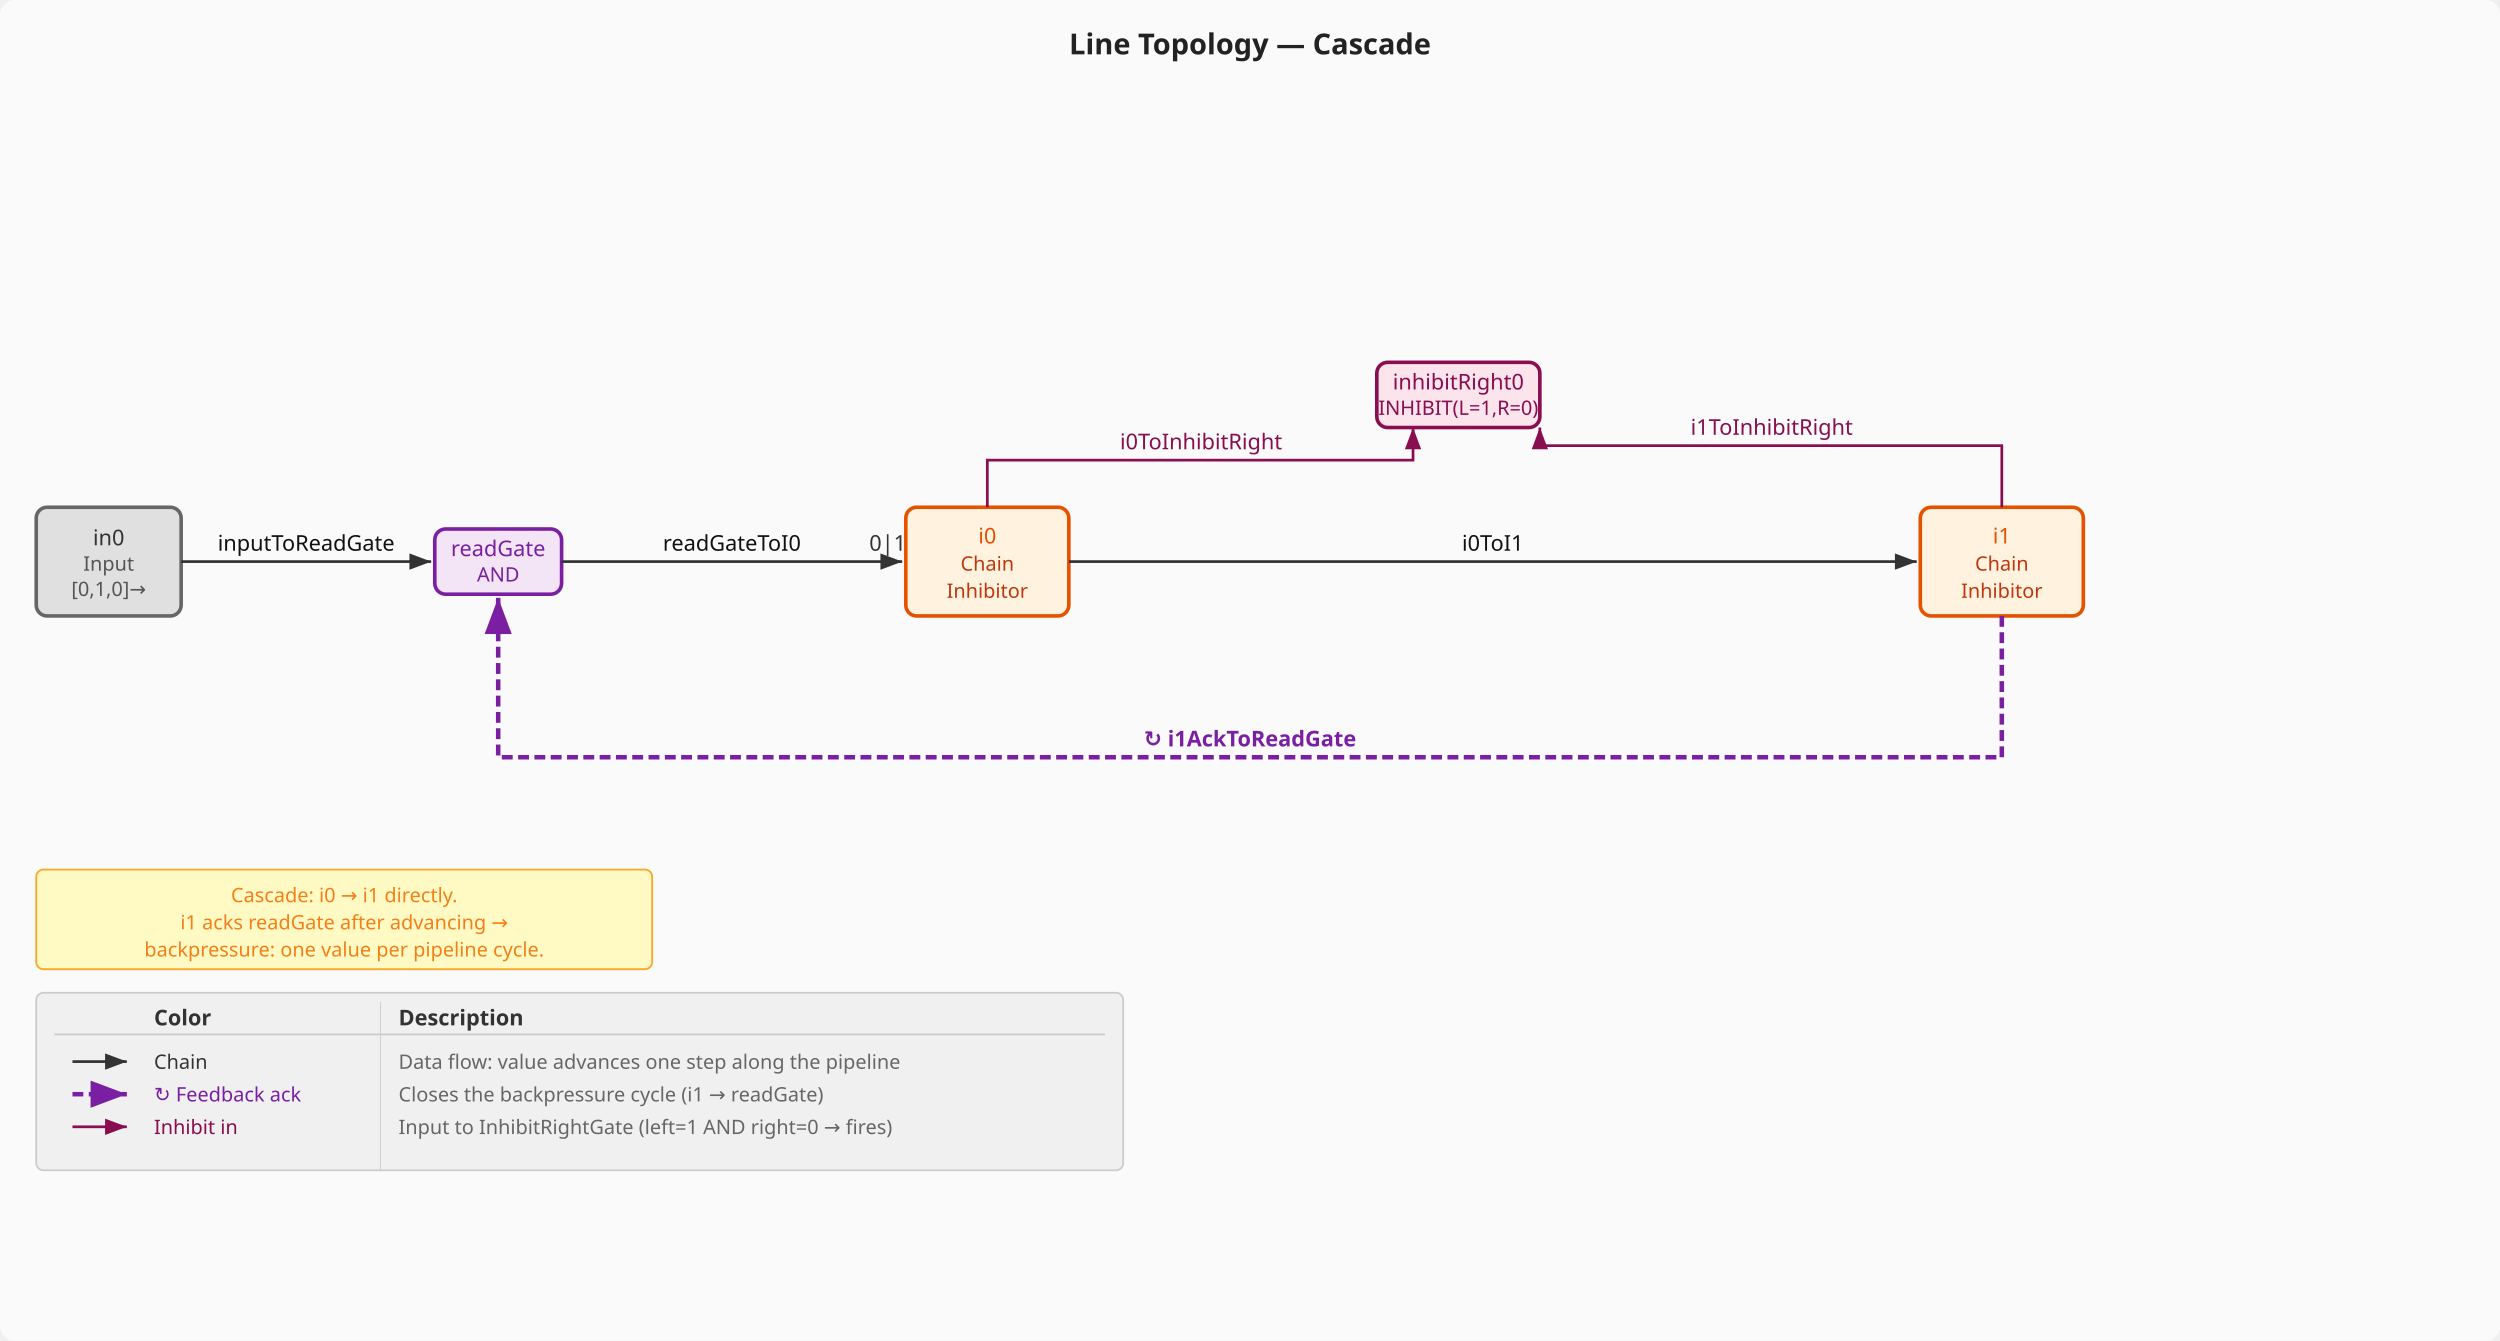
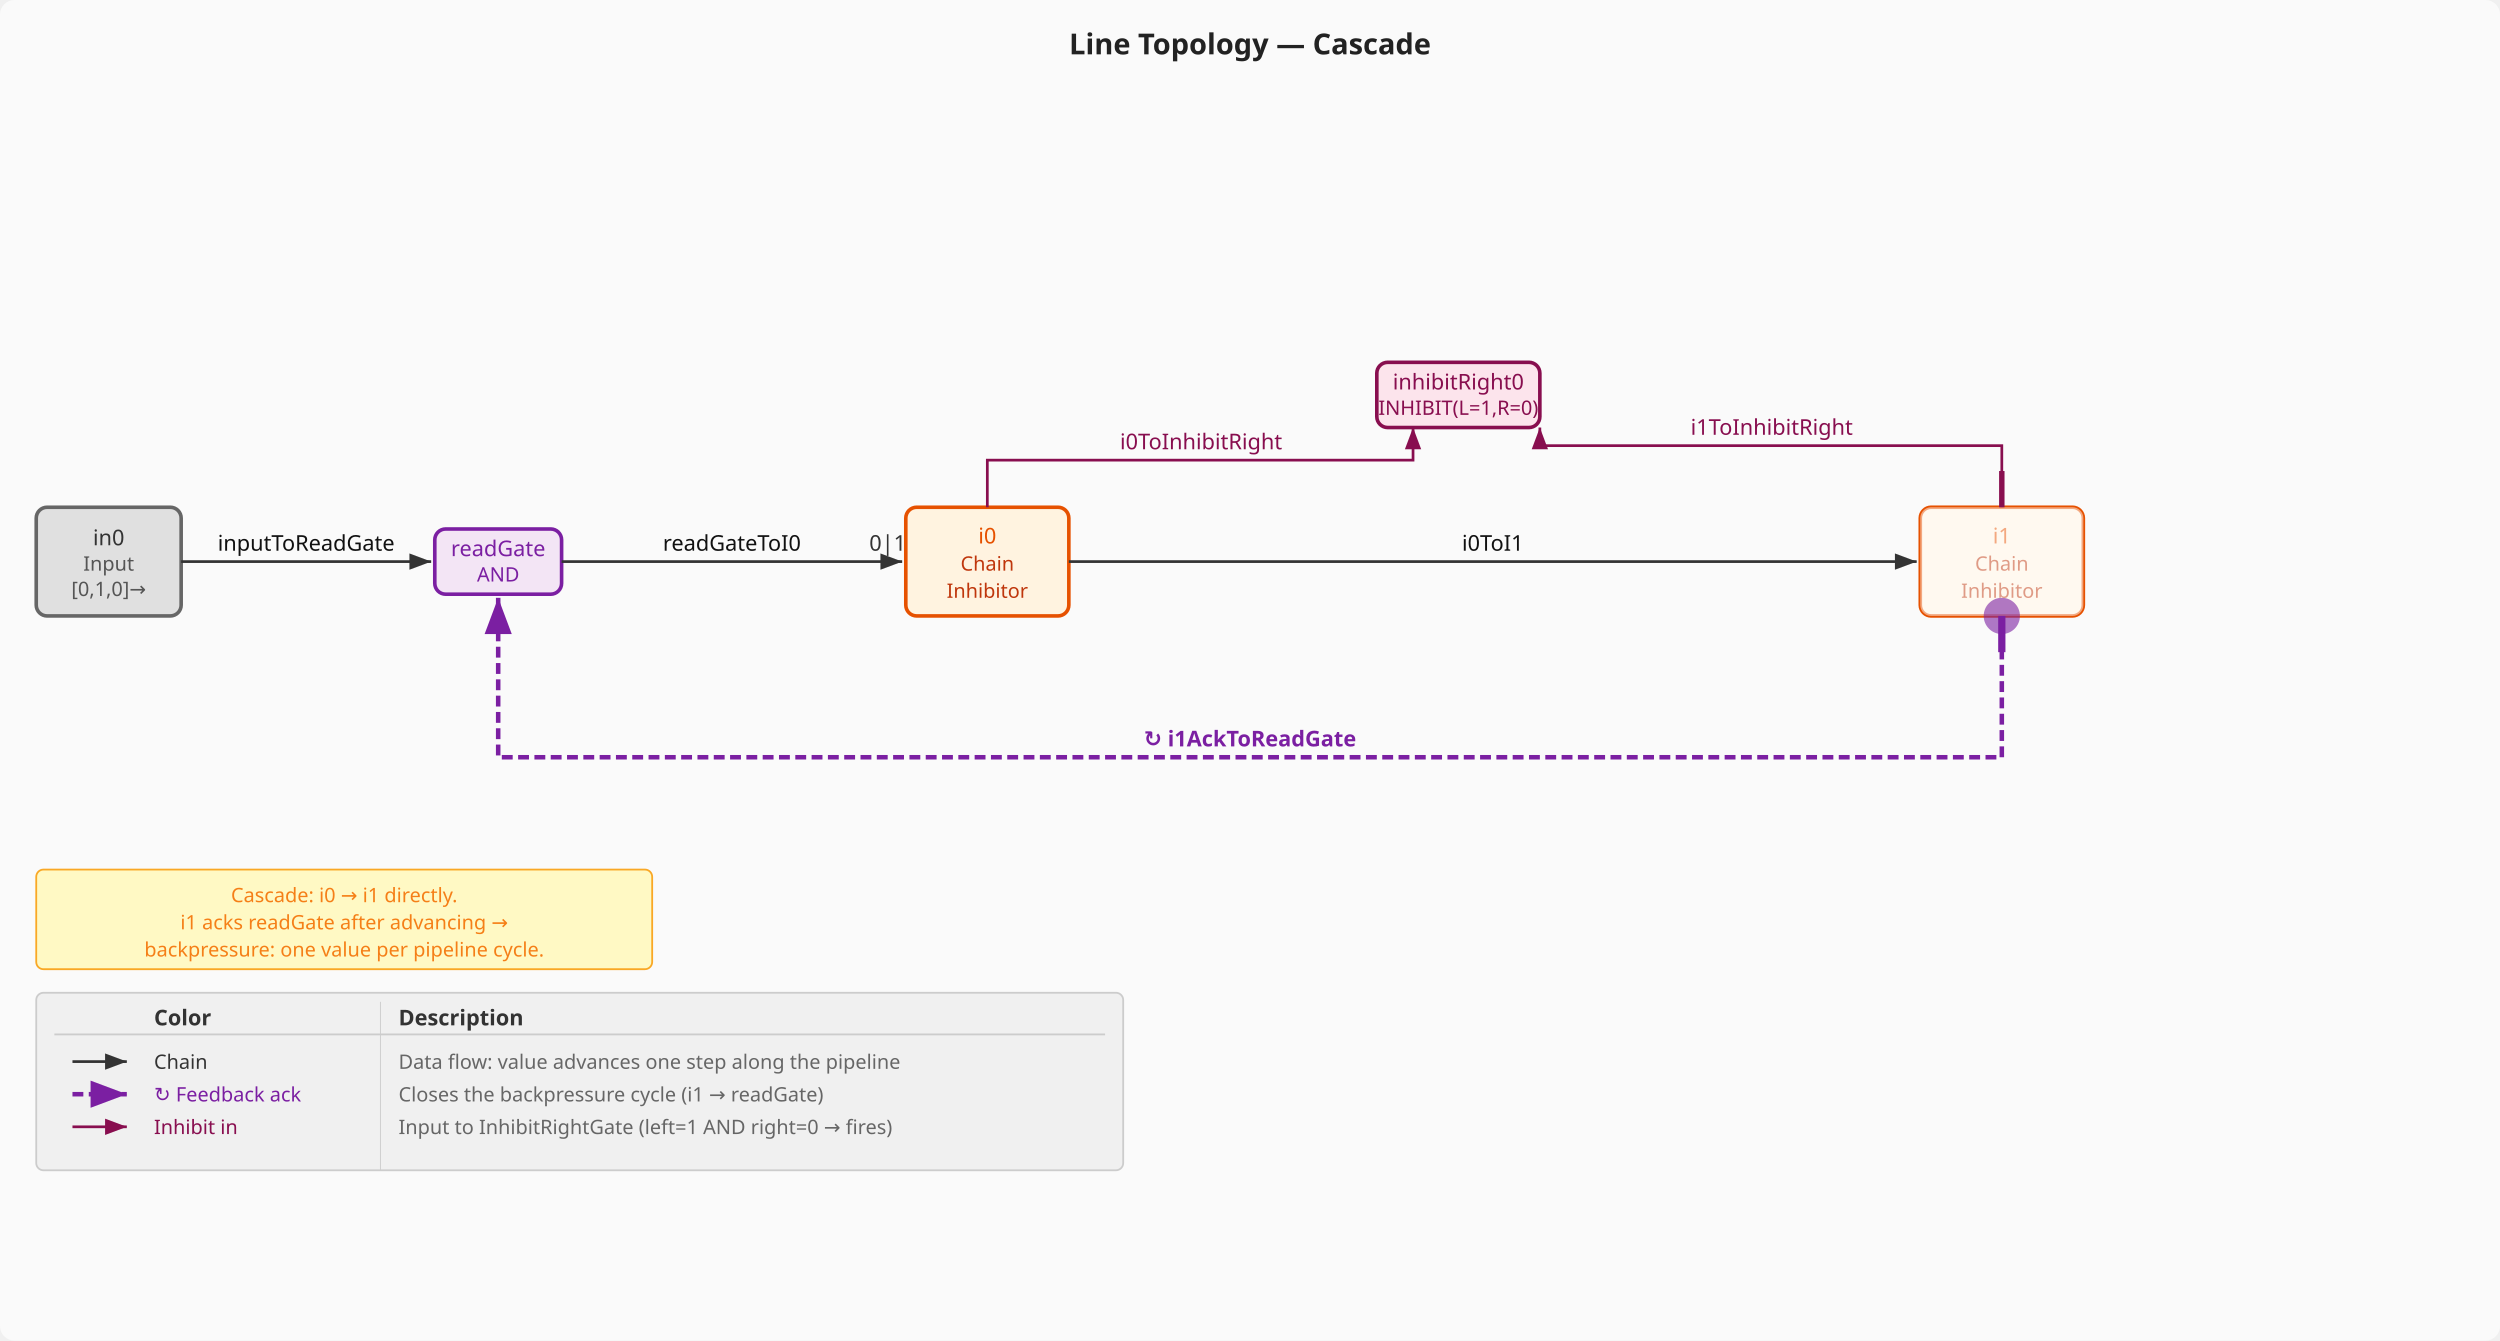
<svg xmlns="http://www.w3.org/2000/svg" viewBox="0 0 1380 740" font-weight="400" font-family="ui-sans-serif, system-ui, sans-serif">
  <style>
    svg { font-family: ui-sans-serif, system-ui, sans-serif; font-size: 12px; font-weight: 400; }

    /* ── Background ─────────────────────────────────────────── */
    .diagram-bg { fill: #fafafa; }

    /* ── Node shapes ─────────────────────────────────────────── */
    .shape-input       { fill: #e0e0e0; stroke: #666;    stroke-width: 2; }
    .shape-inhibitor   { fill: #fff3e0; stroke: #e65100; stroke-width: 2; }
    .shape-and-gate    { fill: #f3e5f5; stroke: #7b1fa2; stroke-width: 2; }
    .shape-inhibit-right { fill: #fce4ec; stroke: #880e4f; stroke-width: 2; }

    /* ── Node text ───────────────────────────────────────────── */
    .node-title    { text-anchor: middle; font-weight: normal; font-size: 12px; }
    .node-sublabel { text-anchor: middle; font-weight: normal; font-size: 11px; }
    .node-type     { text-anchor: middle; font-weight: normal; font-size: 11px; }

    .text-input         { fill: #333; }
    .text-sublabel      { fill: #555; }
    .text-inhibitor     { fill: #e65100; }
    .text-inhibitor-sub { fill: #bf360c; }
    .text-and-gate      { fill: #7b1fa2; }
    .text-inhibit-right { fill: #880e4f; }

    /* ── Edge lines ──────────────────────────────────────────── */
    .chain        { stroke: #333;    stroke-width: 1.5px; fill: none; marker-end: url(#arrow); }
    .feedback-ack { stroke: #7b1fa2; stroke-width: 2.5px; fill: none; stroke-dasharray: 6 3; marker-end: url(#arrow-magenta); }
    .inhibit-in   { stroke: #880e4f; stroke-width: 1.5px; fill: none; marker-end: url(#arrow-pink); }

    /* ── Edge labels ─────────────────────────────────────────── */
    .edge-label  { font-size: 12px; text-anchor: middle; }
    .value-label { font-size: 12px; text-anchor: middle; }

    /* ── Annotation / legend ─────────────────────────────────── */
    .behavior-note-bg  { fill: #fff9c4; stroke: #f9a825; }
    .behavior-note-text { fill: #f57f17; text-anchor: middle; }
    .legend-bg         { fill: #f0f0f0; stroke: #ccc; }
    .legend-heading    { font-weight: bold; font-size: 12px; fill: #333; }
    .legend-name       { font-size: 11px; }
    .legend-desc       { font-size: 11px; fill: #666; }
    .legend-divider    { stroke: #ccc; }
    .title-text        { font-size: 16px; font-weight: bold; fill: #222; text-anchor: middle; }
  </style>
  <defs>
    <marker id="arrow" markerWidth="8" markerHeight="6" refX="8" refY="3" orient="auto">
      <path d="M0,0 L8,3 L0,6" fill="#333" />
    </marker>
    <marker id="arrow-magenta" markerWidth="8" markerHeight="6" refX="8" refY="3" orient="auto">
      <path d="M0,0 L8,3 L0,6" fill="#7b1fa2" />
    </marker>
    <marker id="arrow-pink" markerWidth="8" markerHeight="6" refX="8" refY="3" orient="auto">
      <path d="M0,0 L8,3 L0,6" fill="#880e4f" />
    </marker>
  </defs>
  <rect width="1380" height="740" rx="8" class="diagram-bg" />
  <text x="690" y="30" class="title-text">Line Topology — Cascade</text>
  <g id="node-in0" data-role="input">
    <rect x="20" y="280" width="80" height="60" rx="6" class="shape-input" />
    <text x="60" y="301" font-weight="100" class="node-title text-input">in0</text>
    <text x="60" y="315" font-weight="100" class="node-sublabel text-sublabel">Input</text>
    <text x="60" y="329" font-weight="100" class="node-type text-sublabel">[0,1,0]→</text>
  </g>
  <g id="node-i0" data-role="inhibitor" data-index="0">
    <rect x="500" y="280" width="90" height="60" rx="6" class="shape-inhibitor" />
    <text x="545" y="300" font-weight="100" class="node-title text-inhibitor">i0</text>
    <text x="545" y="315" font-weight="100" class="node-sublabel text-inhibitor-sub">Chain</text>
    <text x="545" y="330" font-weight="100" class="node-sublabel text-inhibitor-sub">Inhibitor</text>
  </g>
  <g id="node-i1" data-role="inhibitor" data-index="1">
    <rect x="1060" y="280" width="90" height="60" rx="6" class="shape-inhibitor" />
    <text x="1105" y="300" font-weight="100" class="node-title text-inhibitor">i1</text>
    <text x="1105" y="315" font-weight="100" class="node-sublabel text-inhibitor-sub">Chain</text>
    <text x="1105" y="330" font-weight="100" class="node-sublabel text-inhibitor-sub">Inhibitor</text>
  </g>
  <g id="node-inhibitRight0" data-role="inhibit-right-gate">
    <rect x="760" y="200" width="90" height="36" rx="6" class="shape-inhibit-right" />
    <text x="805" y="215" font-weight="100" class="node-title text-inhibit-right">inhibitRight0</text>
    <text x="805" y="229" font-weight="100" class="node-type text-inhibit-right">INHIBIT(L=1,R=0)</text>
  </g>
  <g id="node-readGate" data-role="and-gate">
    <rect x="240" y="292" width="70" height="36" rx="6" class="shape-and-gate" />
    <text x="275" y="307" font-weight="100" class="node-title text-and-gate">readGate</text>
    <text x="275" y="321" font-weight="100" class="node-type text-and-gate">AND</text>
  </g>
  <g id="edge-readGateToI0" data-role="edge" class="chain">
    <line x1="310" y1="310" x2="498" y2="310" />
    <text x="404" y="304" font-weight="300" fill="#111" stroke="none" class="edge-label">readGateToI0</text>
    <text x="490" y="304" font-weight="300" fill="#333" stroke="none" class="value-label" text-anchor="end">0|1</text>
  </g>
  <g id="edge-i0ToI1" data-role="edge" class="chain">
    <line x1="590" y1="310" x2="1058" y2="310" />
    <text x="824" y="304" font-weight="300" fill="#111" stroke="none" class="edge-label">i0ToI1</text>
  </g>
  <g id="edge-inputToReadGate" data-role="edge" class="chain">
    <line x1="100" y1="310" x2="238" y2="310" />
    <text x="169" y="304" font-weight="300" fill="#111" stroke="none" class="edge-label" text-anchor="middle">inputToReadGate</text>
  </g>
  <g id="edge-i1AckToReadGate" data-role="edge" class="feedback-ack">
    <path d="M1105,340 L1105,418 L275,418 L275,330" />
    <text x="690" y="412" font-weight="600" fill="#7b1fa2" stroke="none" class="edge-label">↻ i1AckToReadGate</text>
  </g>
  <g id="edge-i0ToInhibitRight" data-role="edge" class="inhibit-in">
    <path d="M545,280 L545,254 L780,254 L780,236" />
    <text x="663" y="248" font-weight="300" fill="#880e4f" stroke="none" class="edge-label">i0ToInhibitRight</text>
  </g>
  <g id="edge-i1ToInhibitRight" data-role="edge" class="inhibit-in">
    <path d="M1105,280 L1105,246 L850,246 L850,236" />
    <text x="978" y="240" font-weight="300" fill="#880e4f" stroke="none" class="edge-label">i1ToInhibitRight</text>
  </g>
  <g id="annotation-backpressure" data-role="annotation">
    <rect x="20" y="480" width="340" height="55" rx="4" class="behavior-note-bg" />
    <text x="190" y="498" font-size="11" class="behavior-note-text">Cascade: i0 → i1 directly.</text>
    <text x="190" y="513" font-size="11" class="behavior-note-text">i1 acks readGate after advancing →</text>
    <text x="190" y="528" font-size="11" class="behavior-note-text">backpressure: one value per pipeline cycle.</text>
  </g>
  <g id="legend" data-role="legend">
    <rect x="20" y="548" width="600" height="98" rx="4" class="legend-bg" />
    <text x="85" y="566" text-anchor="start" class="legend-heading">Color</text>
    <text x="220" y="566" text-anchor="start" class="legend-heading">Description</text>
    <line x1="30" y1="571" x2="610" y2="571" class="legend-divider" stroke-width="1" />
    <line x1="210" y1="553" x2="210" y2="646" class="legend-divider" stroke-width="0.5" />
    <g class="chain">
      <line x1="40" y1="586" x2="70" y2="586" />
    </g>
    <text x="85" y="590" text-anchor="start" class="legend-name" fill="#333">Chain</text>
    <text x="220" y="590" text-anchor="start" class="legend-desc">Data flow: value advances one step along the pipeline</text>
    <g class="feedback-ack">
      <line x1="40" y1="604" x2="70" y2="604" />
    </g>
    <text x="85" y="608" text-anchor="start" class="legend-name" fill="#7b1fa2">↻ Feedback ack</text>
    <text x="220" y="608" text-anchor="start" class="legend-desc">Closes the backpressure cycle (i1 → readGate)</text>
    <g class="inhibit-in">
      <line x1="40" y1="622" x2="70" y2="622" />
    </g>
    <text x="85" y="626" text-anchor="start" class="legend-name" fill="#880e4f">Inhibit in</text>
    <text x="220" y="626" text-anchor="start" class="legend-desc">Input to InhibitRightGate (left=1 AND right=0 → fires)</text>
  </g>
+   <rect x="1060" y="280" width="90" height="60" rx="6" fill="white" stroke="none" opacity="0.5" pointer-events="none">
+     <animate attributeName="opacity" values="0.5;0;0;0.5;0" keyTimes="0;0.050;0.990;0.995;1" dur="27s" repeatCount="indefinite" />
+   </rect>
+   <rect x="760" y="200" width="90" height="36" rx="6" fill="white" stroke="none" opacity="0" pointer-events="none">
+     <animate attributeName="opacity" values="0;0;0.5;0;0" keyTimes="0;0.907;0.912;0.962;1" dur="27s" repeatCount="indefinite" />
+   </rect>
  <rect x="20" y="280" width="80" height="60" rx="6" fill="white" stroke="none" opacity="0" pointer-events="none">
-     <animate attributeName="opacity" values="0;0;0.5;0;0" keyTimes="0;0.206;0.211;0.261;1" dur="27s" repeatCount="indefinite" />
+     <animate attributeName="opacity" values="0;0;0.5;0;0" keyTimes="0;0.627;0.632;0.682;1" dur="27s" repeatCount="indefinite" />
  </rect>
  <rect x="240" y="292" width="70" height="36" rx="6" fill="white" stroke="none" opacity="0" pointer-events="none">
-     <animate attributeName="opacity" values="0;0;0.5;0;0" keyTimes="0;0.270;0.275;0.325;1" dur="27s" repeatCount="indefinite" />
+     <animate attributeName="opacity" values="0;0;0.5;0;0" keyTimes="0;0.691;0.696;0.746;1" dur="27s" repeatCount="indefinite" />
  </rect>
  <rect x="500" y="280" width="90" height="60" rx="6" fill="white" stroke="none" opacity="0" pointer-events="none">
-     <animate attributeName="opacity" values="0;0;0.5;0;0" keyTimes="0;0.357;0.362;0.412;1" dur="27s" repeatCount="indefinite" />
-   </rect>
-   <rect x="1060" y="280" width="90" height="60" rx="6" fill="white" stroke="none" opacity="0" pointer-events="none">
-     <animate attributeName="opacity" values="0;0;0.5;0;0" keyTimes="0;0.574;0.579;0.629;1" dur="27s" repeatCount="indefinite" />
-   </rect>
-   <rect x="760" y="200" width="90" height="36" rx="6" fill="white" stroke="none" opacity="0" pointer-events="none">
-     <animate attributeName="opacity" values="0;0;0.5;0;0" keyTimes="0;0.712;0.717;0.767;1" dur="27s" repeatCount="indefinite" />
-   </rect>
+     <animate attributeName="opacity" values="0;0;0.5;0;0" keyTimes="0;0.778;0.783;0.833;1" dur="27s" repeatCount="indefinite" />
+   </rect>
+   <path d="M1105,340 L1105,418 L275,418 L275,330" stroke="#7b1fa2" stroke-width="4" fill="none" stroke-dasharray="20,9999" stroke-dashoffset="0" opacity="1" pointer-events="none">
+     <animate attributeName="stroke-dashoffset" values="0;-996;-996" keyTimes="0;0.461;1" dur="27s" repeatCount="indefinite" />
+     <animate attributeName="opacity" values="1;1;0;0" keyTimes="0;0.461;0.466;1" dur="27s" repeatCount="indefinite" />
+   </path>
+   <circle cx="1105" cy="340" r="10" fill="#7b1fa2" stroke="none" opacity="0.6" pointer-events="none">
+     <animate attributeName="opacity" values="0.6;0;0" keyTimes="0;0.020;1" dur="27s" repeatCount="indefinite" />
+   </circle>
+   <path d="M1105,280 L1105,246 L850,246 L850,236" stroke="#880e4f" stroke-width="3" fill="none" stroke-dasharray="20,9999" stroke-dashoffset="0" opacity="1" pointer-events="none">
+     <animate attributeName="stroke-dashoffset" values="0;-299;-299" keyTimes="0;0.138;1" dur="27s" repeatCount="indefinite" />
+     <animate attributeName="opacity" values="1;1;0;0" keyTimes="0;0.138;0.143;1" dur="27s" repeatCount="indefinite" />
+   </path>
  <path d="M100,310 L238,310" stroke="#333" stroke-width="3" fill="none" stroke-dasharray="20,9999" stroke-dashoffset="0" opacity="0" pointer-events="none">
-     <animate attributeName="stroke-dashoffset" values="0;0;-138;-138" keyTimes="0;0.211;0.275;1" dur="27s" repeatCount="indefinite" />
-     <animate attributeName="opacity" values="0;0;1;1;0;0" keyTimes="0;0.206;0.211;0.275;0.280;1" dur="27s" repeatCount="indefinite" />
+     <animate attributeName="stroke-dashoffset" values="0;0;-138;-138" keyTimes="0;0.632;0.696;1" dur="27s" repeatCount="indefinite" />
+     <animate attributeName="opacity" values="0;0;1;1;0;0" keyTimes="0;0.627;0.632;0.696;0.701;1" dur="27s" repeatCount="indefinite" />
  </path>
  <path d="M310,310 L498,310" stroke="#333" stroke-width="3" fill="none" stroke-dasharray="20,9999" stroke-dashoffset="0" opacity="0" pointer-events="none">
-     <animate attributeName="stroke-dashoffset" values="0;0;-188;-188" keyTimes="0;0.275;0.362;1" dur="27s" repeatCount="indefinite" />
-     <animate attributeName="opacity" values="0;0;1;1;0;0" keyTimes="0;0.270;0.275;0.362;0.367;1" dur="27s" repeatCount="indefinite" />
+     <animate attributeName="stroke-dashoffset" values="0;0;-188;-188" keyTimes="0;0.696;0.783;1" dur="27s" repeatCount="indefinite" />
+     <animate attributeName="opacity" values="0;0;1;1;0;0" keyTimes="0;0.691;0.696;0.783;0.788;1" dur="27s" repeatCount="indefinite" />
  </path>
  <path d="M545,280 L545,254 L780,254 L780,236" stroke="#880e4f" stroke-width="3" fill="none" stroke-dasharray="20,9999" stroke-dashoffset="0" opacity="0" pointer-events="none">
-     <animate attributeName="stroke-dashoffset" values="0;0;-279;-279" keyTimes="0;0.362;0.491;1" dur="27s" repeatCount="indefinite" />
-     <animate attributeName="opacity" values="0;0;1;1;0;0" keyTimes="0;0.357;0.362;0.491;0.496;1" dur="27s" repeatCount="indefinite" />
+     <animate attributeName="stroke-dashoffset" values="0;0;-279;-279" keyTimes="0;0.783;0.912;1" dur="27s" repeatCount="indefinite" />
+     <animate attributeName="opacity" values="0;0;1;1;0;0" keyTimes="0;0.778;0.783;0.912;0.917;1" dur="27s" repeatCount="indefinite" />
  </path>
  <path d="M590,310 L1058,310" stroke="#333" stroke-width="3" fill="none" stroke-dasharray="20,9999" stroke-dashoffset="0" opacity="0" pointer-events="none">
-     <animate attributeName="stroke-dashoffset" values="0;0;-468;-468" keyTimes="0;0.362;0.579;1" dur="27s" repeatCount="indefinite" />
-     <animate attributeName="opacity" values="0;0;1;1;0;0" keyTimes="0;0.357;0.362;0.579;0.584;1" dur="27s" repeatCount="indefinite" />
-   </path>
-   <path d="M1105,280 L1105,246 L850,246 L850,236" stroke="#880e4f" stroke-width="3" fill="none" stroke-dasharray="20,9999" stroke-dashoffset="0" opacity="0" pointer-events="none">
-     <animate attributeName="stroke-dashoffset" values="0;0;-299;-299" keyTimes="0;0.579;0.717;1" dur="27s" repeatCount="indefinite" />
-     <animate attributeName="opacity" values="0;0;1;1;0;0" keyTimes="0;0.574;0.579;0.717;0.722;1" dur="27s" repeatCount="indefinite" />
-   </path>
-   <path d="M1105,340 L1105,418 L275,418 L275,330" stroke="#7b1fa2" stroke-width="4" fill="none" stroke-dasharray="20,9999" stroke-dashoffset="-910" opacity="0" pointer-events="none">
-     <animate attributeName="stroke-dashoffset" values="-910;-996;-996" keyTimes="0;0.040;1" dur="27s" repeatCount="indefinite" />
-     <animate attributeName="opacity" values="0.7;0.7;0;0" keyTimes="0;0.040;0.046;1" dur="27s" repeatCount="indefinite" />
-   </path>
-   <path d="M1105,340 L1105,418 L275,418 L275,330" stroke="#7b1fa2" stroke-width="4" fill="none" stroke-dasharray="20,9999" stroke-dashoffset="0" opacity="0" pointer-events="none">
-     <animate attributeName="stroke-dashoffset" values="0;0;-910;-910" keyTimes="0;0.579;1.000;1" dur="27s" repeatCount="indefinite" />
-     <animate attributeName="opacity" values="0;0;1;1;0.7" keyTimes="0;0.574;0.579;1.000;1" dur="27s" repeatCount="indefinite" />
-   </path>
-   <circle cx="1105" cy="340" r="10" fill="#7b1fa2" stroke="none" opacity="0" pointer-events="none">
-     <animate attributeName="opacity" values="0;0;0.6;0;0" keyTimes="0;0.571;0.579;0.600;1" dur="27s" repeatCount="indefinite" />
-   </circle>
-   <g opacity="0" pointer-events="none">
-     <animateMotion path="M100,300 L238,300" keyTimes="0;0.070;0.092;1" keyPoints="0;0;1;1" dur="81s" repeatCount="indefinite" calcMode="linear" />
-     <animate attributeName="opacity" values="0;0;1;1;0;0" keyTimes="0;0.068;0.070;0.092;0.094;1" dur="81s" repeatCount="indefinite" />
-     <rect x="-8" y="-15" width="16" height="14" rx="3" fill="#eee" stroke="#333" stroke-width="1" />
-     <text x="0" y="-4" text-anchor="middle" font-size="11" font-weight="600" fill="#333" stroke="none">0</text>
-   </g>
-   <g opacity="0" pointer-events="none">
-     <animateMotion path="M100,300 L238,300" keyTimes="0;0.404;0.425;1" keyPoints="0;0;1;1" dur="81s" repeatCount="indefinite" calcMode="linear" />
-     <animate attributeName="opacity" values="0;0;1;1;0;0" keyTimes="0;0.402;0.404;0.425;0.427;1" dur="81s" repeatCount="indefinite" />
+     <animate attributeName="stroke-dashoffset" values="0;0;-468;-468" keyTimes="0;0.783;1;1" dur="27s" repeatCount="indefinite" />
+     <animate attributeName="opacity" values="0;0;1;1;0" keyTimes="0;0.778;0.783;0.999;1" dur="27s" repeatCount="indefinite" />
+   </path>
+   <g opacity="1" pointer-events="none">
+     <animateMotion path="M1105,280 L1105,246 L850,246 L850,236" keyTimes="0;0.046;1" keyPoints="0;1;1" dur="81s" repeatCount="indefinite" calcMode="linear" />
+     <animate attributeName="opacity" values="1;1;0;0" keyTimes="0;0.046;0.051;1" dur="81s" repeatCount="indefinite" />
+     <rect x="-8" y="-15" width="16" height="14" rx="3" fill="#fce4ec" stroke="#880e4f" stroke-width="1" />
+     <text x="0" y="-4" text-anchor="middle" font-size="11" font-weight="600" fill="#880e4f" stroke="none">0</text>
+   </g>
+   <g opacity="0" pointer-events="none">
+     <animateMotion path="M1105,280 L1105,246 L850,246 L850,236" keyTimes="0;0.333;0.379;1" keyPoints="0;0;1;1" dur="81s" repeatCount="indefinite" calcMode="linear" />
+     <animate attributeName="opacity" values="0;0;1;1;0;0" keyTimes="0;0.331;0.333;0.379;0.384;1" dur="81s" repeatCount="indefinite" />
+     <rect x="-8" y="-15" width="16" height="14" rx="3" fill="#fce4ec" stroke="#880e4f" stroke-width="1" />
+     <text x="0" y="-4" text-anchor="middle" font-size="11" font-weight="600" fill="#880e4f" stroke="none">0</text>
+   </g>
+   <g opacity="0" pointer-events="none">
+     <animateMotion path="M1105,280 L1105,246 L850,246 L850,236" keyTimes="0;0.667;0.713;1" keyPoints="0;0;1;1" dur="81s" repeatCount="indefinite" calcMode="linear" />
+     <animate attributeName="opacity" values="0;0;1;1;0;0" keyTimes="0;0.665;0.667;0.713;0.718;1" dur="81s" repeatCount="indefinite" />
+     <rect x="-8" y="-15" width="16" height="14" rx="3" fill="#fce4ec" stroke="#880e4f" stroke-width="1" />
+     <text x="0" y="-4" text-anchor="middle" font-size="11" font-weight="600" fill="#880e4f" stroke="none">1</text>
+   </g>
+   <g opacity="0" pointer-events="none">
+     <animateMotion path="M100,300 L238,300" keyTimes="0;0.211;0.232;1" keyPoints="0;0;1;1" dur="81s" repeatCount="indefinite" calcMode="linear" />
+     <animate attributeName="opacity" values="0;0;1;1;0;0" keyTimes="0;0.209;0.211;0.232;0.237;1" dur="81s" repeatCount="indefinite" />
+     <rect x="-8" y="-15" width="16" height="14" rx="3" fill="#eee" stroke="#333" stroke-width="1" />
+     <text x="0" y="-4" text-anchor="middle" font-size="11" font-weight="600" fill="#333" stroke="none">0</text>
+   </g>
+   <g opacity="0" pointer-events="none">
+     <animateMotion path="M100,300 L238,300" keyTimes="0;0.544;0.565;1" keyPoints="0;0;1;1" dur="81s" repeatCount="indefinite" calcMode="linear" />
+     <animate attributeName="opacity" values="0;0;1;1;0;0" keyTimes="0;0.542;0.544;0.565;0.570;1" dur="81s" repeatCount="indefinite" />
    <rect x="-8" y="-15" width="16" height="14" rx="3" fill="#eee" stroke="#333" stroke-width="1" />
    <text x="0" y="-4" text-anchor="middle" font-size="11" font-weight="600" fill="#333" stroke="none">1</text>
  </g>
  <g opacity="0" pointer-events="none">
-     <animateMotion path="M100,300 L238,300" keyTimes="0;0.737;0.758;1" keyPoints="0;0;1;1" dur="81s" repeatCount="indefinite" calcMode="linear" />
-     <animate attributeName="opacity" values="0;0;1;1;0;0" keyTimes="0;0.735;0.737;0.758;0.760;1" dur="81s" repeatCount="indefinite" />
-     <rect x="-8" y="-15" width="16" height="14" rx="3" fill="#eee" stroke="#333" stroke-width="1" />
-     <text x="0" y="-4" text-anchor="middle" font-size="11" font-weight="600" fill="#333" stroke="none">0</text>
-   </g>
-   <g opacity="0" pointer-events="none">
-     <animateMotion path="M310,300 L498,300" keyTimes="0;0.092;0.121;1" keyPoints="0;0;1;1" dur="81s" repeatCount="indefinite" calcMode="linear" />
-     <animate attributeName="opacity" values="0;0;1;1;0;0" keyTimes="0;0.090;0.092;0.121;0.123;1" dur="81s" repeatCount="indefinite" />
-     <rect x="-8" y="-15" width="16" height="14" rx="3" fill="#eee" stroke="#333" stroke-width="1" />
-     <text x="0" y="-4" text-anchor="middle" font-size="11" font-weight="600" fill="#333" stroke="none">0</text>
-   </g>
-   <g opacity="0" pointer-events="none">
-     <animateMotion path="M310,300 L498,300" keyTimes="0;0.425;0.454;1" keyPoints="0;0;1;1" dur="81s" repeatCount="indefinite" calcMode="linear" />
-     <animate attributeName="opacity" values="0;0;1;1;0;0" keyTimes="0;0.423;0.425;0.454;0.456;1" dur="81s" repeatCount="indefinite" />
+     <animateMotion path="M100,300 L238,300" keyTimes="0;0.877;0.899;1" keyPoints="0;0;1;1" dur="81s" repeatCount="indefinite" calcMode="linear" />
+     <animate attributeName="opacity" values="0;0;1;1;0;0" keyTimes="0;0.875;0.877;0.899;0.904;1" dur="81s" repeatCount="indefinite" />
+     <rect x="-8" y="-15" width="16" height="14" rx="3" fill="#eee" stroke="#333" stroke-width="1" />
+     <text x="0" y="-4" text-anchor="middle" font-size="11" font-weight="600" fill="#333" stroke="none">0</text>
+   </g>
+   <g opacity="0" pointer-events="none">
+     <animateMotion path="M310,300 L498,300" keyTimes="0;0.232;0.261;1" keyPoints="0;0;1;1" dur="81s" repeatCount="indefinite" calcMode="linear" />
+     <animate attributeName="opacity" values="0;0;1;1;0;0" keyTimes="0;0.230;0.232;0.261;0.266;1" dur="81s" repeatCount="indefinite" />
+     <rect x="-8" y="-15" width="16" height="14" rx="3" fill="#eee" stroke="#333" stroke-width="1" />
+     <text x="0" y="-4" text-anchor="middle" font-size="11" font-weight="600" fill="#333" stroke="none">0</text>
+   </g>
+   <g opacity="0" pointer-events="none">
+     <animateMotion path="M310,300 L498,300" keyTimes="0;0.565;0.594;1" keyPoints="0;0;1;1" dur="81s" repeatCount="indefinite" calcMode="linear" />
+     <animate attributeName="opacity" values="0;0;1;1;0;0" keyTimes="0;0.563;0.565;0.594;0.599;1" dur="81s" repeatCount="indefinite" />
    <rect x="-8" y="-15" width="16" height="14" rx="3" fill="#eee" stroke="#333" stroke-width="1" />
    <text x="0" y="-4" text-anchor="middle" font-size="11" font-weight="600" fill="#333" stroke="none">1</text>
  </g>
  <g opacity="0" pointer-events="none">
-     <animateMotion path="M310,300 L498,300" keyTimes="0;0.758;0.787;1" keyPoints="0;0;1;1" dur="81s" repeatCount="indefinite" calcMode="linear" />
-     <animate attributeName="opacity" values="0;0;1;1;0;0" keyTimes="0;0.756;0.758;0.787;0.789;1" dur="81s" repeatCount="indefinite" />
-     <rect x="-8" y="-15" width="16" height="14" rx="3" fill="#eee" stroke="#333" stroke-width="1" />
-     <text x="0" y="-4" text-anchor="middle" font-size="11" font-weight="600" fill="#333" stroke="none">0</text>
-   </g>
-   <g opacity="0" pointer-events="none">
-     <animateMotion path="M590,300 L1058,300" keyTimes="0;0.121;0.193;1" keyPoints="0;0;1;1" dur="81s" repeatCount="indefinite" calcMode="linear" />
-     <animate attributeName="opacity" values="0;0;1;1;0;0" keyTimes="0;0.119;0.121;0.193;0.195;1" dur="81s" repeatCount="indefinite" />
-     <rect x="-8" y="-15" width="16" height="14" rx="3" fill="#eee" stroke="#333" stroke-width="1" />
-     <text x="0" y="-4" text-anchor="middle" font-size="11" font-weight="600" fill="#333" stroke="none">0</text>
-   </g>
-   <g opacity="0" pointer-events="none">
-     <animateMotion path="M590,300 L1058,300" keyTimes="0;0.454;0.526;1" keyPoints="0;0;1;1" dur="81s" repeatCount="indefinite" calcMode="linear" />
-     <animate attributeName="opacity" values="0;0;1;1;0;0" keyTimes="0;0.452;0.454;0.526;0.528;1" dur="81s" repeatCount="indefinite" />
+     <animateMotion path="M310,300 L498,300" keyTimes="0;0.899;0.928;1" keyPoints="0;0;1;1" dur="81s" repeatCount="indefinite" calcMode="linear" />
+     <animate attributeName="opacity" values="0;0;1;1;0;0" keyTimes="0;0.897;0.899;0.928;0.933;1" dur="81s" repeatCount="indefinite" />
+     <rect x="-8" y="-15" width="16" height="14" rx="3" fill="#eee" stroke="#333" stroke-width="1" />
+     <text x="0" y="-4" text-anchor="middle" font-size="11" font-weight="600" fill="#333" stroke="none">0</text>
+   </g>
+   <g opacity="0" pointer-events="none">
+     <animateMotion path="M545,280 L545,254 L780,254 L780,236" keyTimes="0;0.261;0.304;1" keyPoints="0;0;1;1" dur="81s" repeatCount="indefinite" calcMode="linear" />
+     <animate attributeName="opacity" values="0;0;1;1;0;0" keyTimes="0;0.259;0.261;0.304;0.309;1" dur="81s" repeatCount="indefinite" />
+     <rect x="-8" y="-15" width="16" height="14" rx="3" fill="#fce4ec" stroke="#880e4f" stroke-width="1" />
+     <text x="0" y="-4" text-anchor="middle" font-size="11" font-weight="600" fill="#880e4f" stroke="none">0</text>
+   </g>
+   <g opacity="0" pointer-events="none">
+     <animateMotion path="M545,280 L545,254 L780,254 L780,236" keyTimes="0;0.594;0.637;1" keyPoints="0;0;1;1" dur="81s" repeatCount="indefinite" calcMode="linear" />
+     <animate attributeName="opacity" values="0;0;1;1;0;0" keyTimes="0;0.592;0.594;0.637;0.642;1" dur="81s" repeatCount="indefinite" />
+     <rect x="-8" y="-15" width="16" height="14" rx="3" fill="#fce4ec" stroke="#880e4f" stroke-width="1" />
+     <text x="0" y="-4" text-anchor="middle" font-size="11" font-weight="600" fill="#880e4f" stroke="none">1</text>
+   </g>
+   <g opacity="0" pointer-events="none">
+     <animateMotion path="M545,280 L545,254 L780,254 L780,236" keyTimes="0;0.928;0.971;1" keyPoints="0;0;1;1" dur="81s" repeatCount="indefinite" calcMode="linear" />
+     <animate attributeName="opacity" values="0;0;1;1;0;0" keyTimes="0;0.926;0.928;0.971;0.976;1" dur="81s" repeatCount="indefinite" />
+     <rect x="-8" y="-15" width="16" height="14" rx="3" fill="#fce4ec" stroke="#880e4f" stroke-width="1" />
+     <text x="0" y="-4" text-anchor="middle" font-size="11" font-weight="600" fill="#880e4f" stroke="none">0</text>
+   </g>
+   <g opacity="0" pointer-events="none">
+     <animateMotion path="M590,300 L1058,300" keyTimes="0;0.261;0.333;1" keyPoints="0;0;1;1" dur="81s" repeatCount="indefinite" calcMode="linear" />
+     <animate attributeName="opacity" values="0;0;1;1;0;0" keyTimes="0;0.259;0.261;0.333;0.338;1" dur="81s" repeatCount="indefinite" />
+     <rect x="-8" y="-15" width="16" height="14" rx="3" fill="#eee" stroke="#333" stroke-width="1" />
+     <text x="0" y="-4" text-anchor="middle" font-size="11" font-weight="600" fill="#333" stroke="none">0</text>
+   </g>
+   <g opacity="0" pointer-events="none">
+     <animateMotion path="M590,300 L1058,300" keyTimes="0;0.594;0.667;1" keyPoints="0;0;1;1" dur="81s" repeatCount="indefinite" calcMode="linear" />
+     <animate attributeName="opacity" values="0;0;1;1;0;0" keyTimes="0;0.592;0.594;0.667;0.672;1" dur="81s" repeatCount="indefinite" />
    <rect x="-8" y="-15" width="16" height="14" rx="3" fill="#eee" stroke="#333" stroke-width="1" />
    <text x="0" y="-4" text-anchor="middle" font-size="11" font-weight="600" fill="#333" stroke="none">1</text>
  </g>
  <g opacity="0" pointer-events="none">
-     <animateMotion path="M590,300 L1058,300" keyTimes="0;0.787;0.860;1" keyPoints="0;0;1;1" dur="81s" repeatCount="indefinite" calcMode="linear" />
-     <animate attributeName="opacity" values="0;0;1;1;0;0" keyTimes="0;0.785;0.787;0.860;0.862;1" dur="81s" repeatCount="indefinite" />
-     <rect x="-8" y="-15" width="16" height="14" rx="3" fill="#eee" stroke="#333" stroke-width="1" />
-     <text x="0" y="-4" text-anchor="middle" font-size="11" font-weight="600" fill="#333" stroke="none">0</text>
-   </g>
-   <g opacity="0" pointer-events="none">
-     <animateMotion path="M545,280 L545,254 L780,254 L780,236" keyTimes="0;0.121;0.164;1" keyPoints="0;0;1;1" dur="81s" repeatCount="indefinite" calcMode="linear" />
-     <animate attributeName="opacity" values="0;0;1;1;0;0" keyTimes="0;0.119;0.121;0.164;0.166;1" dur="81s" repeatCount="indefinite" />
-     <rect x="-8" y="-15" width="16" height="14" rx="3" fill="#fce4ec" stroke="#880e4f" stroke-width="1" />
-     <text x="0" y="-4" text-anchor="middle" font-size="11" font-weight="600" fill="#880e4f" stroke="none">0</text>
-   </g>
-   <g opacity="0" pointer-events="none">
-     <animateMotion path="M545,280 L545,254 L780,254 L780,236" keyTimes="0;0.454;0.497;1" keyPoints="0;0;1;1" dur="81s" repeatCount="indefinite" calcMode="linear" />
-     <animate attributeName="opacity" values="0;0;1;1;0;0" keyTimes="0;0.452;0.454;0.497;0.499;1" dur="81s" repeatCount="indefinite" />
-     <rect x="-8" y="-15" width="16" height="14" rx="3" fill="#fce4ec" stroke="#880e4f" stroke-width="1" />
-     <text x="0" y="-4" text-anchor="middle" font-size="11" font-weight="600" fill="#880e4f" stroke="none">1</text>
-   </g>
-   <g opacity="0" pointer-events="none">
-     <animateMotion path="M545,280 L545,254 L780,254 L780,236" keyTimes="0;0.787;0.830;1" keyPoints="0;0;1;1" dur="81s" repeatCount="indefinite" calcMode="linear" />
-     <animate attributeName="opacity" values="0;0;1;1;0;0" keyTimes="0;0.785;0.787;0.830;0.832;1" dur="81s" repeatCount="indefinite" />
-     <rect x="-8" y="-15" width="16" height="14" rx="3" fill="#fce4ec" stroke="#880e4f" stroke-width="1" />
-     <text x="0" y="-4" text-anchor="middle" font-size="11" font-weight="600" fill="#880e4f" stroke="none">0</text>
-   </g>
-   <g opacity="0" pointer-events="none">
-     <animateMotion path="M1105,280 L1105,246 L850,246 L850,236" keyTimes="0;0.193;0.239;1" keyPoints="0;0;1;1" dur="81s" repeatCount="indefinite" calcMode="linear" />
-     <animate attributeName="opacity" values="0;0;1;1;0;0" keyTimes="0;0.191;0.193;0.239;0.241;1" dur="81s" repeatCount="indefinite" />
-     <rect x="-8" y="-15" width="16" height="14" rx="3" fill="#fce4ec" stroke="#880e4f" stroke-width="1" />
-     <text x="0" y="-4" text-anchor="middle" font-size="11" font-weight="600" fill="#880e4f" stroke="none">0</text>
-   </g>
-   <g opacity="0" pointer-events="none">
-     <animateMotion path="M1105,280 L1105,246 L850,246 L850,236" keyTimes="0;0.526;0.572;1" keyPoints="0;0;1;1" dur="81s" repeatCount="indefinite" calcMode="linear" />
-     <animate attributeName="opacity" values="0;0;1;1;0;0" keyTimes="0;0.524;0.526;0.572;0.574;1" dur="81s" repeatCount="indefinite" />
-     <rect x="-8" y="-15" width="16" height="14" rx="3" fill="#fce4ec" stroke="#880e4f" stroke-width="1" />
-     <text x="0" y="-4" text-anchor="middle" font-size="11" font-weight="600" fill="#880e4f" stroke="none">0</text>
-   </g>
-   <g opacity="0" pointer-events="none">
-     <animateMotion path="M1105,280 L1105,246 L850,246 L850,236" keyTimes="0;0.860;0.906;1" keyPoints="0;0;1;1" dur="81s" repeatCount="indefinite" calcMode="linear" />
-     <animate attributeName="opacity" values="0;0;1;1;0;0" keyTimes="0;0.858;0.860;0.906;0.908;1" dur="81s" repeatCount="indefinite" />
-     <rect x="-8" y="-15" width="16" height="14" rx="3" fill="#fce4ec" stroke="#880e4f" stroke-width="1" />
-     <text x="0" y="-4" text-anchor="middle" font-size="11" font-weight="600" fill="#880e4f" stroke="none">1</text>
+     <animateMotion path="M590,300 L1058,300" keyTimes="0;0.928;1" keyPoints="0;0;1" dur="81s" repeatCount="indefinite" calcMode="linear" />
+     <animate attributeName="opacity" values="0;0;1;1;0" keyTimes="0;0.926;0.928;0.999;1" dur="81s" repeatCount="indefinite" />
+     <rect x="-8" y="-15" width="16" height="14" rx="3" fill="#eee" stroke="#333" stroke-width="1" />
+     <text x="0" y="-4" text-anchor="middle" font-size="11" font-weight="600" fill="#333" stroke="none">0</text>
  </g>
</svg>
